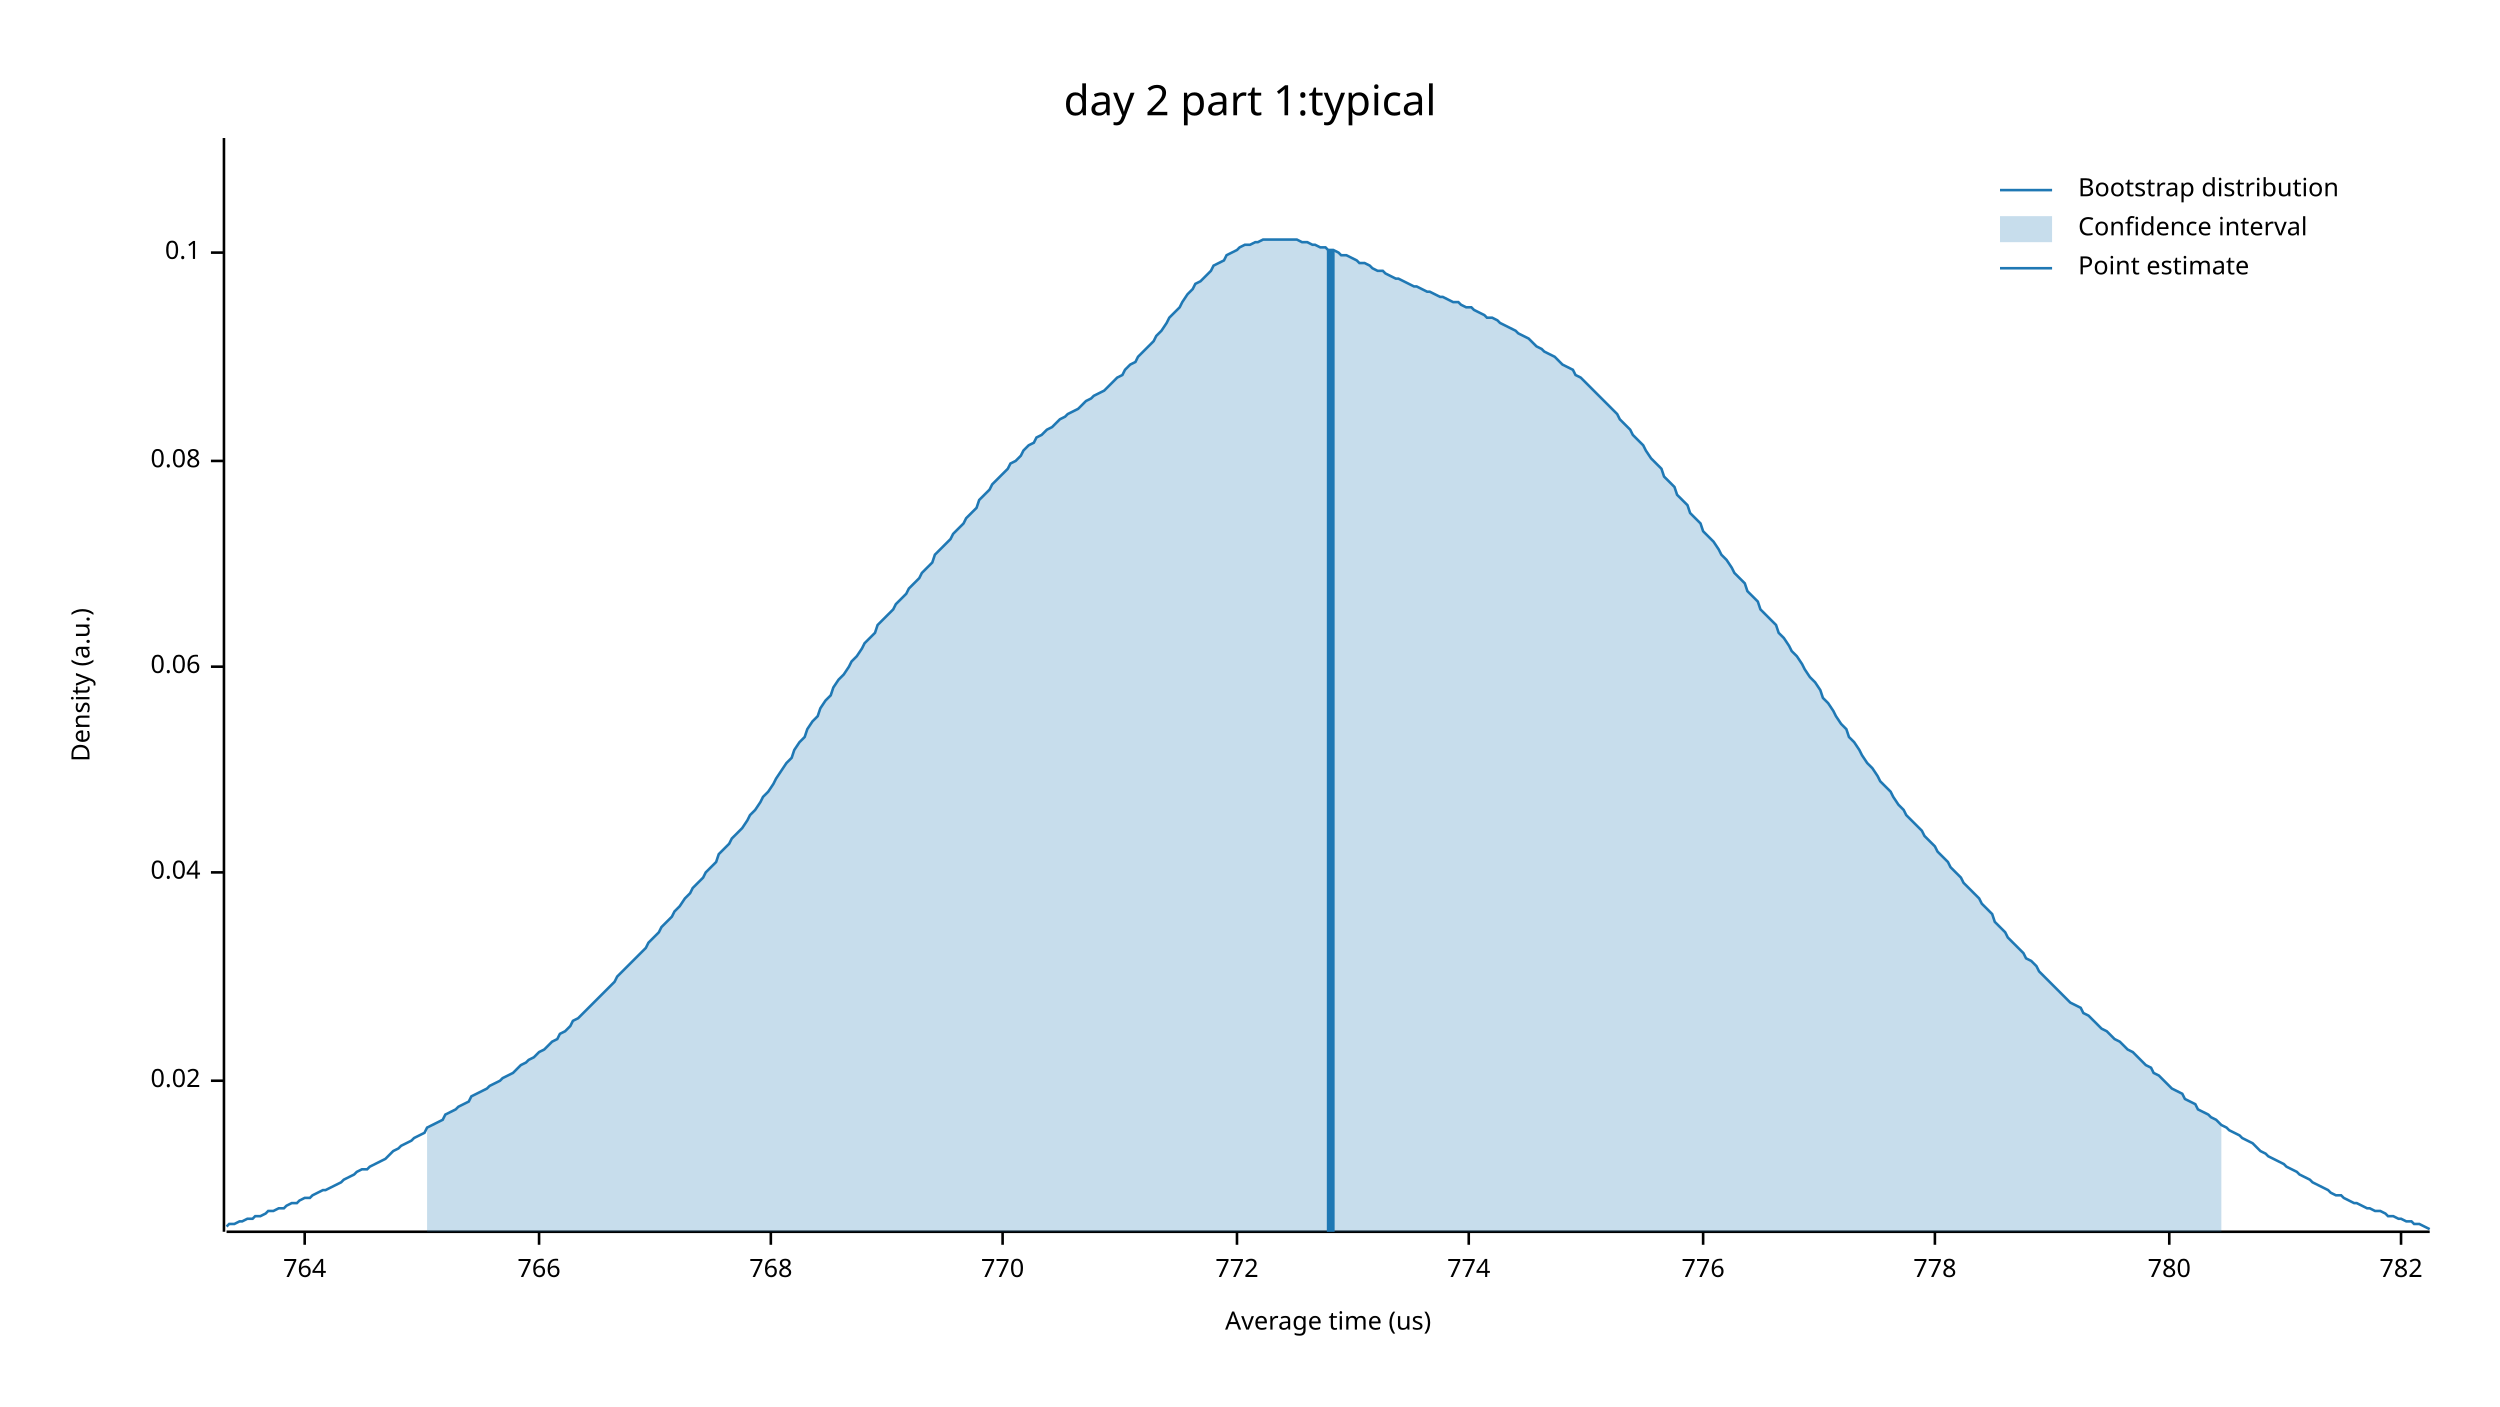
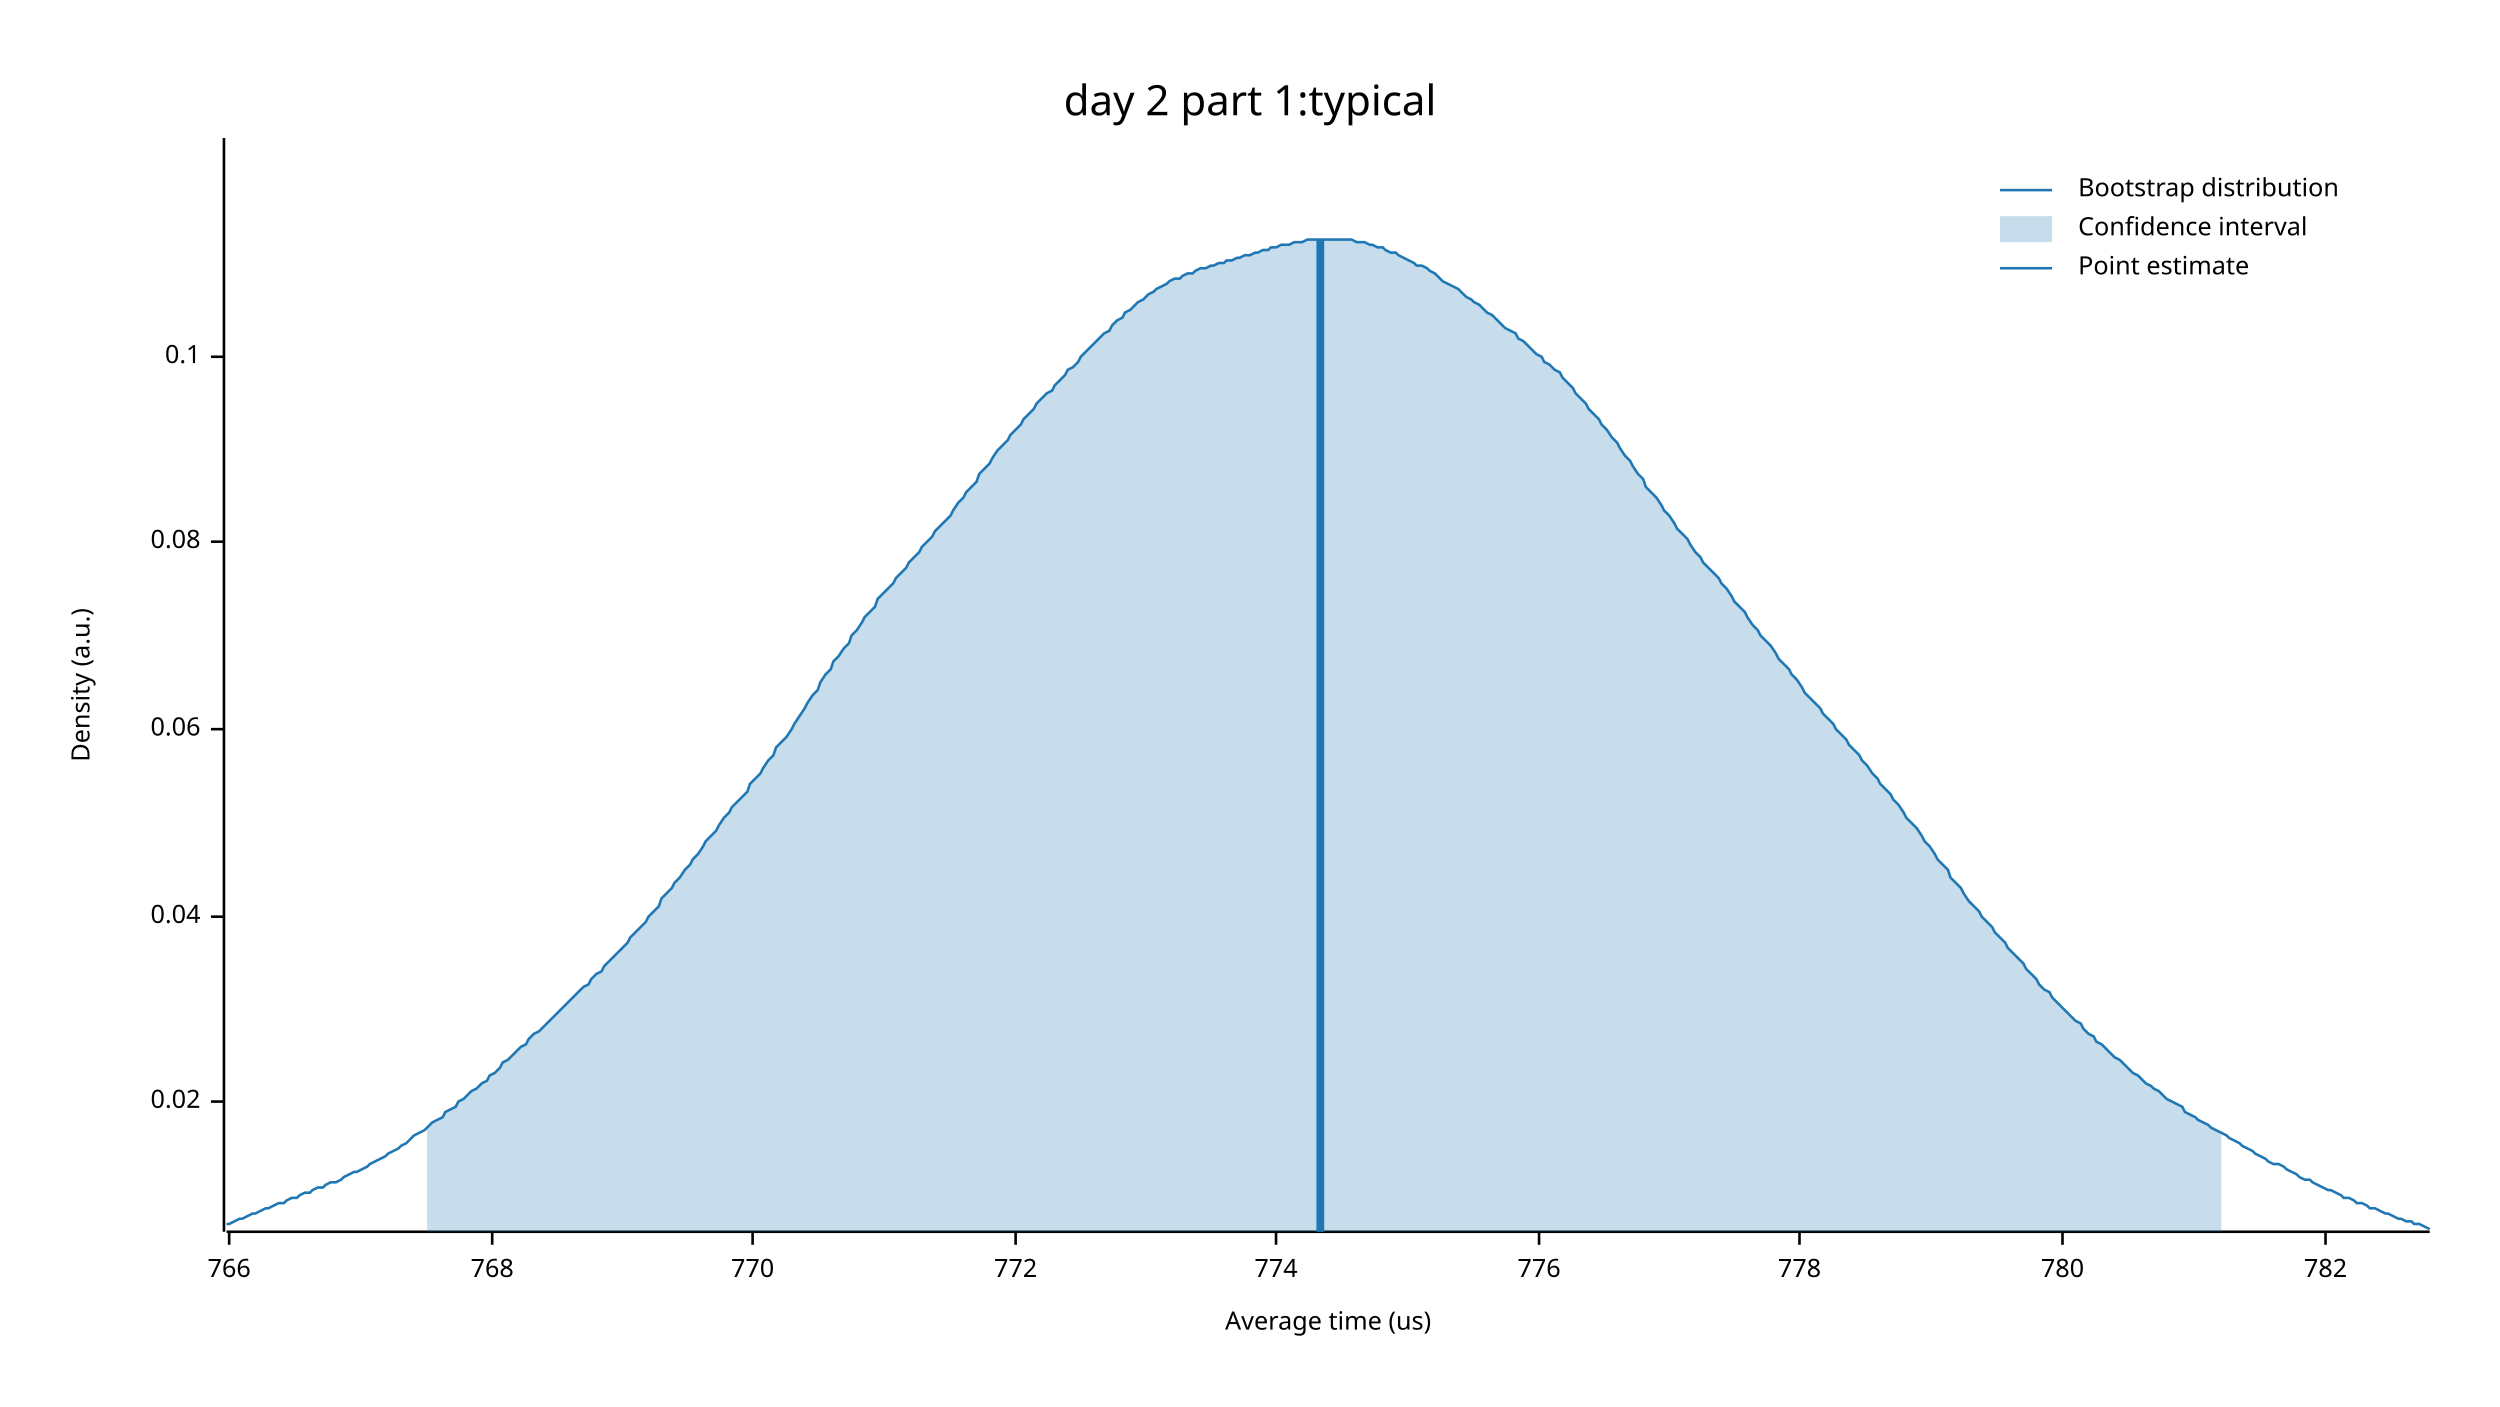
<svg xmlns="http://www.w3.org/2000/svg" width="960" height="540" viewBox="0 0 960 540">
  <text x="480" y="32" dy="0.76em" text-anchor="middle" font-family="sans-serif" font-size="16.129" opacity="1" fill="#000000">
day 2 part 1:typical
</text>
  <text x="27" y="263" dy="0.76em" text-anchor="middle" font-family="sans-serif" font-size="9.677" opacity="1" fill="#000000" transform="rotate(270, 27, 263)">
Density (a.u.)
</text>
  <text x="510" y="513" dy="-0.5ex" text-anchor="middle" font-family="sans-serif" font-size="9.677" opacity="1" fill="#000000">
Average time (us)
</text>
  <polyline fill="none" opacity="1" stroke="#000000" stroke-width="1" points="86,53 86,473 " />
-   <text x="77" y="415" dy="0.5ex" text-anchor="end" font-family="sans-serif" font-size="9.677" opacity="1" fill="#000000">
+   <text x="77" y="423" dy="0.5ex" text-anchor="end" font-family="sans-serif" font-size="9.677" opacity="1" fill="#000000">
0.02
</text>
-   <polyline fill="none" opacity="1" stroke="#000000" stroke-width="1" points="81,415 86,415 " />
-   <text x="77" y="335" dy="0.5ex" text-anchor="end" font-family="sans-serif" font-size="9.677" opacity="1" fill="#000000">
+   <polyline fill="none" opacity="1" stroke="#000000" stroke-width="1" points="81,423 86,423 " />
+   <text x="77" y="352" dy="0.5ex" text-anchor="end" font-family="sans-serif" font-size="9.677" opacity="1" fill="#000000">
0.04
</text>
-   <polyline fill="none" opacity="1" stroke="#000000" stroke-width="1" points="81,335 86,335 " />
-   <text x="77" y="256" dy="0.5ex" text-anchor="end" font-family="sans-serif" font-size="9.677" opacity="1" fill="#000000">
+   <polyline fill="none" opacity="1" stroke="#000000" stroke-width="1" points="81,352 86,352 " />
+   <text x="77" y="280" dy="0.5ex" text-anchor="end" font-family="sans-serif" font-size="9.677" opacity="1" fill="#000000">
0.06
</text>
-   <polyline fill="none" opacity="1" stroke="#000000" stroke-width="1" points="81,256 86,256 " />
-   <text x="77" y="177" dy="0.5ex" text-anchor="end" font-family="sans-serif" font-size="9.677" opacity="1" fill="#000000">
+   <polyline fill="none" opacity="1" stroke="#000000" stroke-width="1" points="81,280 86,280 " />
+   <text x="77" y="208" dy="0.5ex" text-anchor="end" font-family="sans-serif" font-size="9.677" opacity="1" fill="#000000">
0.08
</text>
-   <polyline fill="none" opacity="1" stroke="#000000" stroke-width="1" points="81,177 86,177 " />
-   <text x="77" y="97" dy="0.5ex" text-anchor="end" font-family="sans-serif" font-size="9.677" opacity="1" fill="#000000">
+   <polyline fill="none" opacity="1" stroke="#000000" stroke-width="1" points="81,208 86,208 " />
+   <text x="77" y="137" dy="0.5ex" text-anchor="end" font-family="sans-serif" font-size="9.677" opacity="1" fill="#000000">
0.1
</text>
-   <polyline fill="none" opacity="1" stroke="#000000" stroke-width="1" points="81,97 86,97 " />
+   <polyline fill="none" opacity="1" stroke="#000000" stroke-width="1" points="81,137 86,137 " />
  <polyline fill="none" opacity="1" stroke="#000000" stroke-width="1" points="87,473 933,473 " />
-   <text x="117" y="483" dy="0.76em" text-anchor="middle" font-family="sans-serif" font-size="9.677" opacity="1" fill="#000000">
- 764
- </text>
-   <polyline fill="none" opacity="1" stroke="#000000" stroke-width="1" points="117,473 117,478 " />
-   <text x="207" y="483" dy="0.76em" text-anchor="middle" font-family="sans-serif" font-size="9.677" opacity="1" fill="#000000">
+   <text x="88" y="483" dy="0.76em" text-anchor="middle" font-family="sans-serif" font-size="9.677" opacity="1" fill="#000000">
766
</text>
-   <polyline fill="none" opacity="1" stroke="#000000" stroke-width="1" points="207,473 207,478 " />
-   <text x="296" y="483" dy="0.76em" text-anchor="middle" font-family="sans-serif" font-size="9.677" opacity="1" fill="#000000">
+   <polyline fill="none" opacity="1" stroke="#000000" stroke-width="1" points="88,473 88,478 " />
+   <text x="189" y="483" dy="0.76em" text-anchor="middle" font-family="sans-serif" font-size="9.677" opacity="1" fill="#000000">
768
</text>
-   <polyline fill="none" opacity="1" stroke="#000000" stroke-width="1" points="296,473 296,478 " />
-   <text x="385" y="483" dy="0.76em" text-anchor="middle" font-family="sans-serif" font-size="9.677" opacity="1" fill="#000000">
+   <polyline fill="none" opacity="1" stroke="#000000" stroke-width="1" points="189,473 189,478 " />
+   <text x="289" y="483" dy="0.76em" text-anchor="middle" font-family="sans-serif" font-size="9.677" opacity="1" fill="#000000">
770
</text>
-   <polyline fill="none" opacity="1" stroke="#000000" stroke-width="1" points="385,473 385,478 " />
-   <text x="475" y="483" dy="0.76em" text-anchor="middle" font-family="sans-serif" font-size="9.677" opacity="1" fill="#000000">
+   <polyline fill="none" opacity="1" stroke="#000000" stroke-width="1" points="289,473 289,478 " />
+   <text x="390" y="483" dy="0.76em" text-anchor="middle" font-family="sans-serif" font-size="9.677" opacity="1" fill="#000000">
772
</text>
-   <polyline fill="none" opacity="1" stroke="#000000" stroke-width="1" points="475,473 475,478 " />
-   <text x="564" y="483" dy="0.76em" text-anchor="middle" font-family="sans-serif" font-size="9.677" opacity="1" fill="#000000">
+   <polyline fill="none" opacity="1" stroke="#000000" stroke-width="1" points="390,473 390,478 " />
+   <text x="490" y="483" dy="0.76em" text-anchor="middle" font-family="sans-serif" font-size="9.677" opacity="1" fill="#000000">
774
</text>
-   <polyline fill="none" opacity="1" stroke="#000000" stroke-width="1" points="564,473 564,478 " />
-   <text x="654" y="483" dy="0.76em" text-anchor="middle" font-family="sans-serif" font-size="9.677" opacity="1" fill="#000000">
+   <polyline fill="none" opacity="1" stroke="#000000" stroke-width="1" points="490,473 490,478 " />
+   <text x="591" y="483" dy="0.76em" text-anchor="middle" font-family="sans-serif" font-size="9.677" opacity="1" fill="#000000">
776
</text>
-   <polyline fill="none" opacity="1" stroke="#000000" stroke-width="1" points="654,473 654,478 " />
-   <text x="743" y="483" dy="0.76em" text-anchor="middle" font-family="sans-serif" font-size="9.677" opacity="1" fill="#000000">
+   <polyline fill="none" opacity="1" stroke="#000000" stroke-width="1" points="591,473 591,478 " />
+   <text x="691" y="483" dy="0.76em" text-anchor="middle" font-family="sans-serif" font-size="9.677" opacity="1" fill="#000000">
778
</text>
-   <polyline fill="none" opacity="1" stroke="#000000" stroke-width="1" points="743,473 743,478 " />
-   <text x="833" y="483" dy="0.76em" text-anchor="middle" font-family="sans-serif" font-size="9.677" opacity="1" fill="#000000">
+   <polyline fill="none" opacity="1" stroke="#000000" stroke-width="1" points="691,473 691,478 " />
+   <text x="792" y="483" dy="0.76em" text-anchor="middle" font-family="sans-serif" font-size="9.677" opacity="1" fill="#000000">
780
</text>
-   <polyline fill="none" opacity="1" stroke="#000000" stroke-width="1" points="833,473 833,478 " />
-   <text x="922" y="483" dy="0.76em" text-anchor="middle" font-family="sans-serif" font-size="9.677" opacity="1" fill="#000000">
+   <polyline fill="none" opacity="1" stroke="#000000" stroke-width="1" points="792,473 792,478 " />
+   <text x="893" y="483" dy="0.76em" text-anchor="middle" font-family="sans-serif" font-size="9.677" opacity="1" fill="#000000">
782
</text>
-   <polyline fill="none" opacity="1" stroke="#000000" stroke-width="1" points="922,473 922,478 " />
-   <polyline fill="none" opacity="1" stroke="#1F78B4" stroke-width="1" points="87,471 88,470 90,470 92,469 93,469 95,468 97,468 98,467 100,467 102,466 103,465 105,465 107,464 109,464 110,463 112,462 114,462 115,461 117,460 119,460 120,459 122,458 124,457 125,457 127,456 129,455 131,454 132,453 134,452 136,451 137,450 139,449 141,449 142,448 144,447 146,446 148,445 149,444 151,442 153,441 154,440 156,439 158,438 159,437 161,436 163,435 164,433 166,432 168,431 170,430 171,428 173,427 175,426 176,425 178,424 180,423 181,421 183,420 185,419 187,418 188,417 190,416 192,415 193,414 195,413 197,412 198,411 200,409 202,408 203,407 205,406 207,404 209,403 210,402 212,400 214,399 215,397 217,396 219,394 220,392 222,391 224,389 226,387 227,386 229,384 231,382 232,381 234,379 236,377 237,375 239,373 241,371 242,370 244,368 246,366 248,364 249,362 251,360 253,358 254,356 256,354 258,352 259,350 261,348 263,345 265,343 266,341 268,339 270,337 271,335 273,333 275,331 276,328 278,326 280,324 281,322 283,320 285,318 287,315 288,313 290,311 292,308 293,306 295,304 297,301 298,299 300,296 302,293 304,291 305,288 307,285 309,283 310,280 312,277 314,275 315,272 317,269 319,267 320,264 322,261 324,259 326,256 327,254 329,252 331,249 332,247 334,245 336,243 337,240 339,238 341,236 343,234 344,232 346,230 348,228 349,226 351,224 353,222 354,220 356,218 358,216 359,213 361,211 363,209 365,207 366,205 368,203 370,201 371,199 373,197 375,195 376,192 378,190 380,188 381,186 383,184 385,182 387,180 388,178 390,177 392,175 393,173 395,171 397,170 398,168 400,167 402,165 404,164 405,163 407,161 409,160 410,159 412,158 414,157 415,156 417,154 419,153 420,152 422,151 424,150 426,148 427,147 429,145 431,144 432,142 434,140 436,139 437,137 439,135 441,133 443,131 444,129 446,127 448,124 449,122 451,120 453,118 454,116 456,113 458,111 459,109 461,108 463,106 465,104 466,102 468,101 470,100 471,98 473,97 475,96 476,95 478,94 480,94 482,93 483,93 485,92 487,92 488,92 490,92 492,92 493,92 495,92 497,92 498,92 500,93 502,93 504,94 505,94 507,95 509,95 510,96 512,96 514,97 515,98 517,98 519,99 521,100 522,101 524,101 526,102 527,103 529,104 531,104 532,105 534,106 536,107 537,107 539,108 541,109 543,110 544,110 546,111 548,112 549,112 551,113 553,114 554,114 556,115 558,116 560,116 561,117 563,118 565,118 566,119 568,120 570,121 571,122 573,122 575,123 576,124 578,125 580,126 582,127 583,128 585,129 587,130 588,131 590,133 592,134 593,135 595,136 597,137 599,139 600,140 602,141 604,142 605,144 607,145 609,147 610,148 612,150 614,152 615,153 617,155 619,157 621,159 622,161 624,163 626,165 627,167 629,169 631,171 632,173 634,176 636,178 638,180 639,183 641,185 643,187 644,190 646,192 648,194 649,197 651,199 653,201 654,204 656,206 658,208 660,211 661,213 663,215 665,218 666,220 668,222 670,224 671,227 673,229 675,231 676,234 678,236 680,238 682,240 683,243 685,245 687,248 688,250 690,252 692,255 693,257 695,260 697,262 699,265 700,268 702,270 704,273 705,275 707,278 709,280 710,283 712,285 714,288 715,290 717,293 719,295 721,298 722,300 724,302 726,304 727,306 729,309 731,311 732,313 734,315 736,317 738,319 739,321 741,323 743,325 744,327 746,329 748,331 749,333 751,335 753,337 754,339 756,341 758,343 760,345 761,347 763,349 765,351 766,354 768,356 770,358 771,360 773,362 775,364 777,366 778,368 780,369 782,371 783,373 785,375 787,377 788,378 790,380 792,382 793,383 795,385 797,386 799,387 800,389 802,390 804,392 805,393 807,395 809,396 810,397 812,399 814,400 816,402 817,403 819,404 821,406 822,407 824,409 826,410 827,412 829,413 831,415 832,416 834,418 836,419 838,420 839,422 841,423 843,424 844,426 846,427 848,428 849,429 851,430 853,432 855,433 856,434 858,435 860,436 861,437 863,438 865,439 866,440 868,442 870,443 871,444 873,445 875,446 877,447 878,448 880,449 882,450 883,451 885,452 887,453 888,454 890,455 892,456 894,457 895,458 897,459 899,459 900,460 902,461 904,462 905,462 907,463 909,464 910,464 912,465 914,465 916,466 917,467 919,467 921,468 922,468 924,469 926,469 927,470 929,470 931,471 933,472 " />
-   <polygon opacity="0.25" fill="#1F78B4" points="164,433 166,432 168,431 170,430 171,428 173,427 175,426 176,425 178,424 180,423 181,421 183,420 185,419 187,418 188,417 190,416 192,415 193,414 195,413 197,412 198,411 200,409 202,408 203,407 205,406 207,404 209,403 210,402 212,400 214,399 215,397 217,396 219,394 220,392 222,391 224,389 226,387 227,386 229,384 231,382 232,381 234,379 236,377 237,375 239,373 241,371 242,370 244,368 246,366 248,364 249,362 251,360 253,358 254,356 256,354 258,352 259,350 261,348 263,345 265,343 266,341 268,339 270,337 271,335 273,333 275,331 276,328 278,326 280,324 281,322 283,320 285,318 287,315 288,313 290,311 292,308 293,306 295,304 297,301 298,299 300,296 302,293 304,291 305,288 307,285 309,283 310,280 312,277 314,275 315,272 317,269 319,267 320,264 322,261 324,259 326,256 327,254 329,252 331,249 332,247 334,245 336,243 337,240 339,238 341,236 343,234 344,232 346,230 348,228 349,226 351,224 353,222 354,220 356,218 358,216 359,213 361,211 363,209 365,207 366,205 368,203 370,201 371,199 373,197 375,195 376,192 378,190 380,188 381,186 383,184 385,182 387,180 388,178 390,177 392,175 393,173 395,171 397,170 398,168 400,167 402,165 404,164 405,163 407,161 409,160 410,159 412,158 414,157 415,156 417,154 419,153 420,152 422,151 424,150 426,148 427,147 429,145 431,144 432,142 434,140 436,139 437,137 439,135 441,133 443,131 444,129 446,127 448,124 449,122 451,120 453,118 454,116 456,113 458,111 459,109 461,108 463,106 465,104 466,102 468,101 470,100 471,98 473,97 475,96 476,95 478,94 480,94 482,93 483,93 485,92 487,92 488,92 490,92 492,92 493,92 495,92 497,92 498,92 500,93 502,93 504,94 505,94 507,95 509,95 510,96 512,96 514,97 515,98 517,98 519,99 521,100 522,101 524,101 526,102 527,103 529,104 531,104 532,105 534,106 536,107 537,107 539,108 541,109 543,110 544,110 546,111 548,112 549,112 551,113 553,114 554,114 556,115 558,116 560,116 561,117 563,118 565,118 566,119 568,120 570,121 571,122 573,122 575,123 576,124 578,125 580,126 582,127 583,128 585,129 587,130 588,131 590,133 592,134 593,135 595,136 597,137 599,139 600,140 602,141 604,142 605,144 607,145 609,147 610,148 612,150 614,152 615,153 617,155 619,157 621,159 622,161 624,163 626,165 627,167 629,169 631,171 632,173 634,176 636,178 638,180 639,183 641,185 643,187 644,190 646,192 648,194 649,197 651,199 653,201 654,204 656,206 658,208 660,211 661,213 663,215 665,218 666,220 668,222 670,224 671,227 673,229 675,231 676,234 678,236 680,238 682,240 683,243 685,245 687,248 688,250 690,252 692,255 693,257 695,260 697,262 699,265 700,268 702,270 704,273 705,275 707,278 709,280 710,283 712,285 714,288 715,290 717,293 719,295 721,298 722,300 724,302 726,304 727,306 729,309 731,311 732,313 734,315 736,317 738,319 739,321 741,323 743,325 744,327 746,329 748,331 749,333 751,335 753,337 754,339 756,341 758,343 760,345 761,347 763,349 765,351 766,354 768,356 770,358 771,360 773,362 775,364 777,366 778,368 780,369 782,371 783,373 785,375 787,377 788,378 790,380 792,382 793,383 795,385 797,386 799,387 800,389 802,390 804,392 805,393 807,395 809,396 810,397 812,399 814,400 816,402 817,403 819,404 821,406 822,407 824,409 826,410 827,412 829,413 831,415 832,416 834,418 836,419 838,420 839,422 841,423 843,424 844,426 846,427 848,428 849,429 851,430 853,432 853,473 164,473 " />
-   <polyline fill="none" opacity="1" stroke="#1F78B4" stroke-width="3" points="511,473 511,96 " />
+   <polyline fill="none" opacity="1" stroke="#000000" stroke-width="1" points="893,473 893,478 " />
+   <polyline fill="none" opacity="1" stroke="#1F78B4" stroke-width="1" points="87,470 88,470 90,469 92,468 93,468 95,467 97,466 98,466 100,465 102,464 103,464 105,463 107,462 109,462 110,461 112,460 114,460 115,459 117,458 119,458 120,457 122,456 124,456 125,455 127,454 129,454 131,453 132,452 134,451 136,450 137,450 139,449 141,448 142,447 144,446 146,445 148,444 149,443 151,442 153,441 154,440 156,439 158,437 159,436 161,435 163,434 164,433 166,431 168,430 170,429 171,427 173,426 175,425 176,423 178,422 180,420 181,419 183,418 185,416 187,415 188,413 190,412 192,410 193,408 195,407 197,405 198,404 200,402 202,401 203,399 205,397 207,396 209,394 210,393 212,391 214,389 215,388 217,386 219,384 220,383 222,381 224,379 226,378 227,376 229,374 231,373 232,371 234,369 236,367 237,366 239,364 241,362 242,360 244,358 246,356 248,354 249,352 251,350 253,348 254,345 256,343 258,341 259,339 261,337 263,334 265,332 266,330 268,328 270,325 271,323 273,321 275,319 276,317 278,314 280,312 281,310 283,308 285,306 287,304 288,301 290,299 292,297 293,295 295,292 297,290 298,287 300,285 302,283 304,280 305,278 307,275 309,272 310,270 312,267 314,265 315,262 317,259 319,257 320,254 322,252 324,249 326,247 327,244 329,242 331,239 332,237 334,235 336,233 337,230 339,228 341,226 343,224 344,222 346,220 348,218 349,216 351,214 353,212 354,210 356,208 358,206 359,204 361,202 363,200 365,198 366,196 368,193 370,191 371,189 373,187 375,185 376,182 378,180 380,178 381,176 383,173 385,171 387,169 388,167 390,165 392,163 393,161 395,159 397,157 398,155 400,153 402,151 404,150 405,148 407,146 409,144 410,142 412,141 414,139 415,137 417,135 419,133 420,132 422,130 424,128 426,127 427,125 429,123 431,122 432,120 434,119 436,117 437,116 439,115 441,113 443,112 444,111 446,110 448,109 449,108 451,107 453,107 454,106 456,105 458,105 459,104 461,103 463,103 465,102 466,102 468,101 470,101 471,100 473,100 475,99 476,99 478,98 480,98 482,97 483,97 485,96 487,96 488,95 490,95 492,94 493,94 495,94 497,93 498,93 500,93 502,92 504,92 505,92 507,92 509,92 510,92 512,92 514,92 515,92 517,92 519,92 521,93 522,93 524,93 526,94 527,94 529,95 531,95 532,96 534,97 536,97 537,98 539,99 541,100 543,101 544,102 546,102 548,103 549,104 551,105 553,107 554,108 556,109 558,110 560,111 561,112 563,114 565,115 566,116 568,117 570,119 571,120 573,121 575,123 576,124 578,126 580,127 582,128 583,130 585,131 587,133 588,134 590,136 592,137 593,139 595,140 597,142 599,143 600,145 602,147 604,149 605,151 607,153 609,155 610,157 612,159 614,161 615,163 617,165 619,168 621,170 622,172 624,175 626,177 627,179 629,182 631,184 632,187 634,189 636,191 638,194 639,196 641,198 643,201 644,203 646,205 648,207 649,209 651,212 653,214 654,216 656,218 658,220 660,222 661,224 663,226 665,229 666,231 668,233 670,235 671,237 673,240 675,242 676,244 678,246 680,248 682,251 683,253 685,255 687,257 688,259 690,261 692,264 693,266 695,268 697,270 699,272 700,274 702,276 704,278 705,280 707,282 709,284 710,286 712,288 714,290 715,292 717,294 719,297 721,299 722,301 724,303 726,305 727,307 729,309 731,312 732,314 734,316 736,318 738,321 739,323 741,325 743,328 744,330 746,332 748,334 749,337 751,339 753,341 754,343 756,346 758,348 760,350 761,352 763,354 765,356 766,358 768,360 770,362 771,364 773,366 775,368 777,370 778,372 780,374 782,376 783,378 785,380 787,381 788,383 790,385 792,387 793,388 795,390 797,392 799,393 800,395 802,397 804,398 805,400 807,401 809,403 810,404 812,406 814,407 816,409 817,410 819,412 821,413 822,414 824,416 826,417 827,418 829,419 831,421 832,422 834,423 836,424 838,425 839,427 841,428 843,429 844,430 846,431 848,432 849,433 851,434 853,435 855,436 856,437 858,438 860,439 861,440 863,441 865,442 866,443 868,444 870,445 871,446 873,447 875,447 877,448 878,449 880,450 882,451 883,452 885,453 887,453 888,454 890,455 892,456 894,457 895,457 897,458 899,459 900,460 902,460 904,461 905,462 907,462 909,463 910,464 912,464 914,465 916,466 917,466 919,467 921,468 922,468 924,469 926,469 927,470 929,470 931,471 933,472 " />
+   <polygon opacity="0.25" fill="#1F78B4" points="164,433 166,431 168,430 170,429 171,427 173,426 175,425 176,423 178,422 180,420 181,419 183,418 185,416 187,415 188,413 190,412 192,410 193,408 195,407 197,405 198,404 200,402 202,401 203,399 205,397 207,396 209,394 210,393 212,391 214,389 215,388 217,386 219,384 220,383 222,381 224,379 226,378 227,376 229,374 231,373 232,371 234,369 236,367 237,366 239,364 241,362 242,360 244,358 246,356 248,354 249,352 251,350 253,348 254,345 256,343 258,341 259,339 261,337 263,334 265,332 266,330 268,328 270,325 271,323 273,321 275,319 276,317 278,314 280,312 281,310 283,308 285,306 287,304 288,301 290,299 292,297 293,295 295,292 297,290 298,287 300,285 302,283 304,280 305,278 307,275 309,272 310,270 312,267 314,265 315,262 317,259 319,257 320,254 322,252 324,249 326,247 327,244 329,242 331,239 332,237 334,235 336,233 337,230 339,228 341,226 343,224 344,222 346,220 348,218 349,216 351,214 353,212 354,210 356,208 358,206 359,204 361,202 363,200 365,198 366,196 368,193 370,191 371,189 373,187 375,185 376,182 378,180 380,178 381,176 383,173 385,171 387,169 388,167 390,165 392,163 393,161 395,159 397,157 398,155 400,153 402,151 404,150 405,148 407,146 409,144 410,142 412,141 414,139 415,137 417,135 419,133 420,132 422,130 424,128 426,127 427,125 429,123 431,122 432,120 434,119 436,117 437,116 439,115 441,113 443,112 444,111 446,110 448,109 449,108 451,107 453,107 454,106 456,105 458,105 459,104 461,103 463,103 465,102 466,102 468,101 470,101 471,100 473,100 475,99 476,99 478,98 480,98 482,97 483,97 485,96 487,96 488,95 490,95 492,94 493,94 495,94 497,93 498,93 500,93 502,92 504,92 505,92 507,92 509,92 510,92 512,92 514,92 515,92 517,92 519,92 521,93 522,93 524,93 526,94 527,94 529,95 531,95 532,96 534,97 536,97 537,98 539,99 541,100 543,101 544,102 546,102 548,103 549,104 551,105 553,107 554,108 556,109 558,110 560,111 561,112 563,114 565,115 566,116 568,117 570,119 571,120 573,121 575,123 576,124 578,126 580,127 582,128 583,130 585,131 587,133 588,134 590,136 592,137 593,139 595,140 597,142 599,143 600,145 602,147 604,149 605,151 607,153 609,155 610,157 612,159 614,161 615,163 617,165 619,168 621,170 622,172 624,175 626,177 627,179 629,182 631,184 632,187 634,189 636,191 638,194 639,196 641,198 643,201 644,203 646,205 648,207 649,209 651,212 653,214 654,216 656,218 658,220 660,222 661,224 663,226 665,229 666,231 668,233 670,235 671,237 673,240 675,242 676,244 678,246 680,248 682,251 683,253 685,255 687,257 688,259 690,261 692,264 693,266 695,268 697,270 699,272 700,274 702,276 704,278 705,280 707,282 709,284 710,286 712,288 714,290 715,292 717,294 719,297 721,299 722,301 724,303 726,305 727,307 729,309 731,312 732,314 734,316 736,318 738,321 739,323 741,325 743,328 744,330 746,332 748,334 749,337 751,339 753,341 754,343 756,346 758,348 760,350 761,352 763,354 765,356 766,358 768,360 770,362 771,364 773,366 775,368 777,370 778,372 780,374 782,376 783,378 785,380 787,381 788,383 790,385 792,387 793,388 795,390 797,392 799,393 800,395 802,397 804,398 805,400 807,401 809,403 810,404 812,406 814,407 816,409 817,410 819,412 821,413 822,414 824,416 826,417 827,418 829,419 831,421 832,422 834,423 836,424 838,425 839,427 841,428 843,429 844,430 846,431 848,432 849,433 851,434 853,435 853,473 164,473 " />
+   <polyline fill="none" opacity="1" stroke="#1F78B4" stroke-width="3" points="507,473 507,92 " />
  <text x="798" y="68" dy="0.76em" text-anchor="start" font-family="sans-serif" font-size="9.677" opacity="1" fill="#000000">
Bootstrap distribution
</text>
  <text x="798" y="83" dy="0.76em" text-anchor="start" font-family="sans-serif" font-size="9.677" opacity="1" fill="#000000">
Confidence interval
</text>
  <text x="798" y="98" dy="0.76em" text-anchor="start" font-family="sans-serif" font-size="9.677" opacity="1" fill="#000000">
Point estimate
</text>
  <polyline fill="none" opacity="1" stroke="#1F78B4" stroke-width="1" points="768,73 788,73 " />
  <rect x="768" y="83" width="20" height="10" opacity="0.25" fill="#1F78B4" stroke="none" />
  <polyline fill="none" opacity="1" stroke="#1F78B4" stroke-width="1" points="768,103 788,103 " />
</svg>
